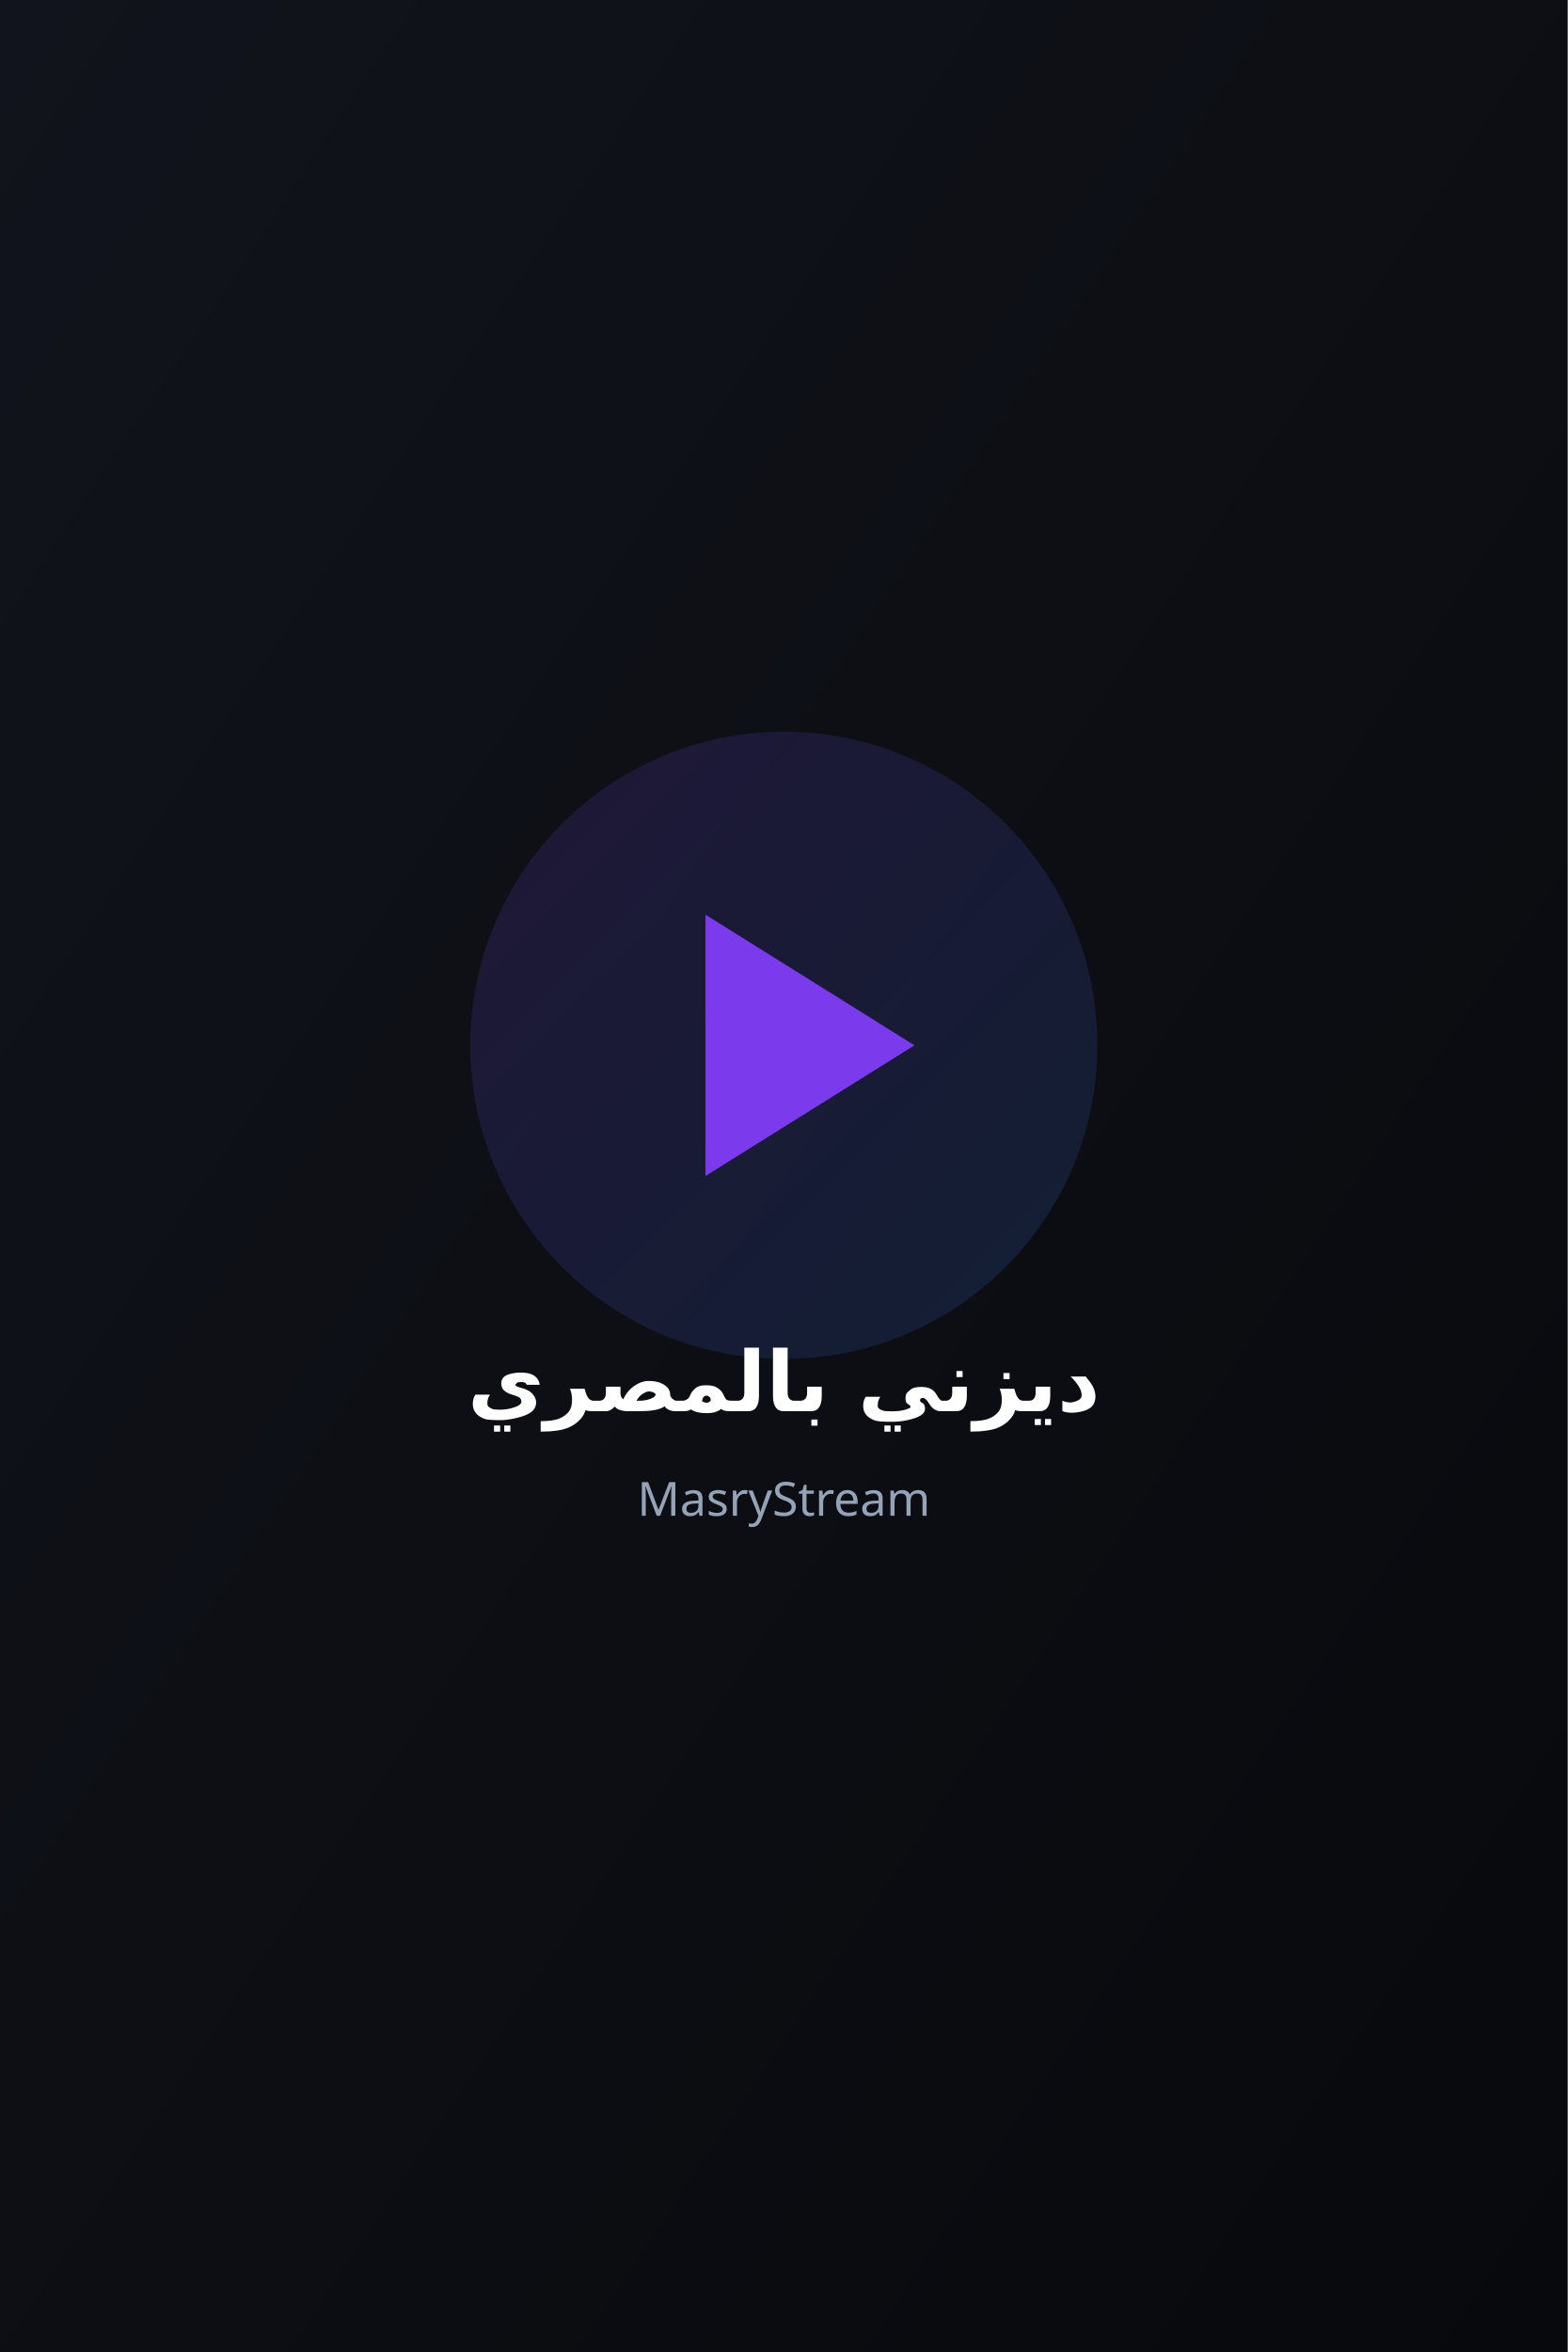
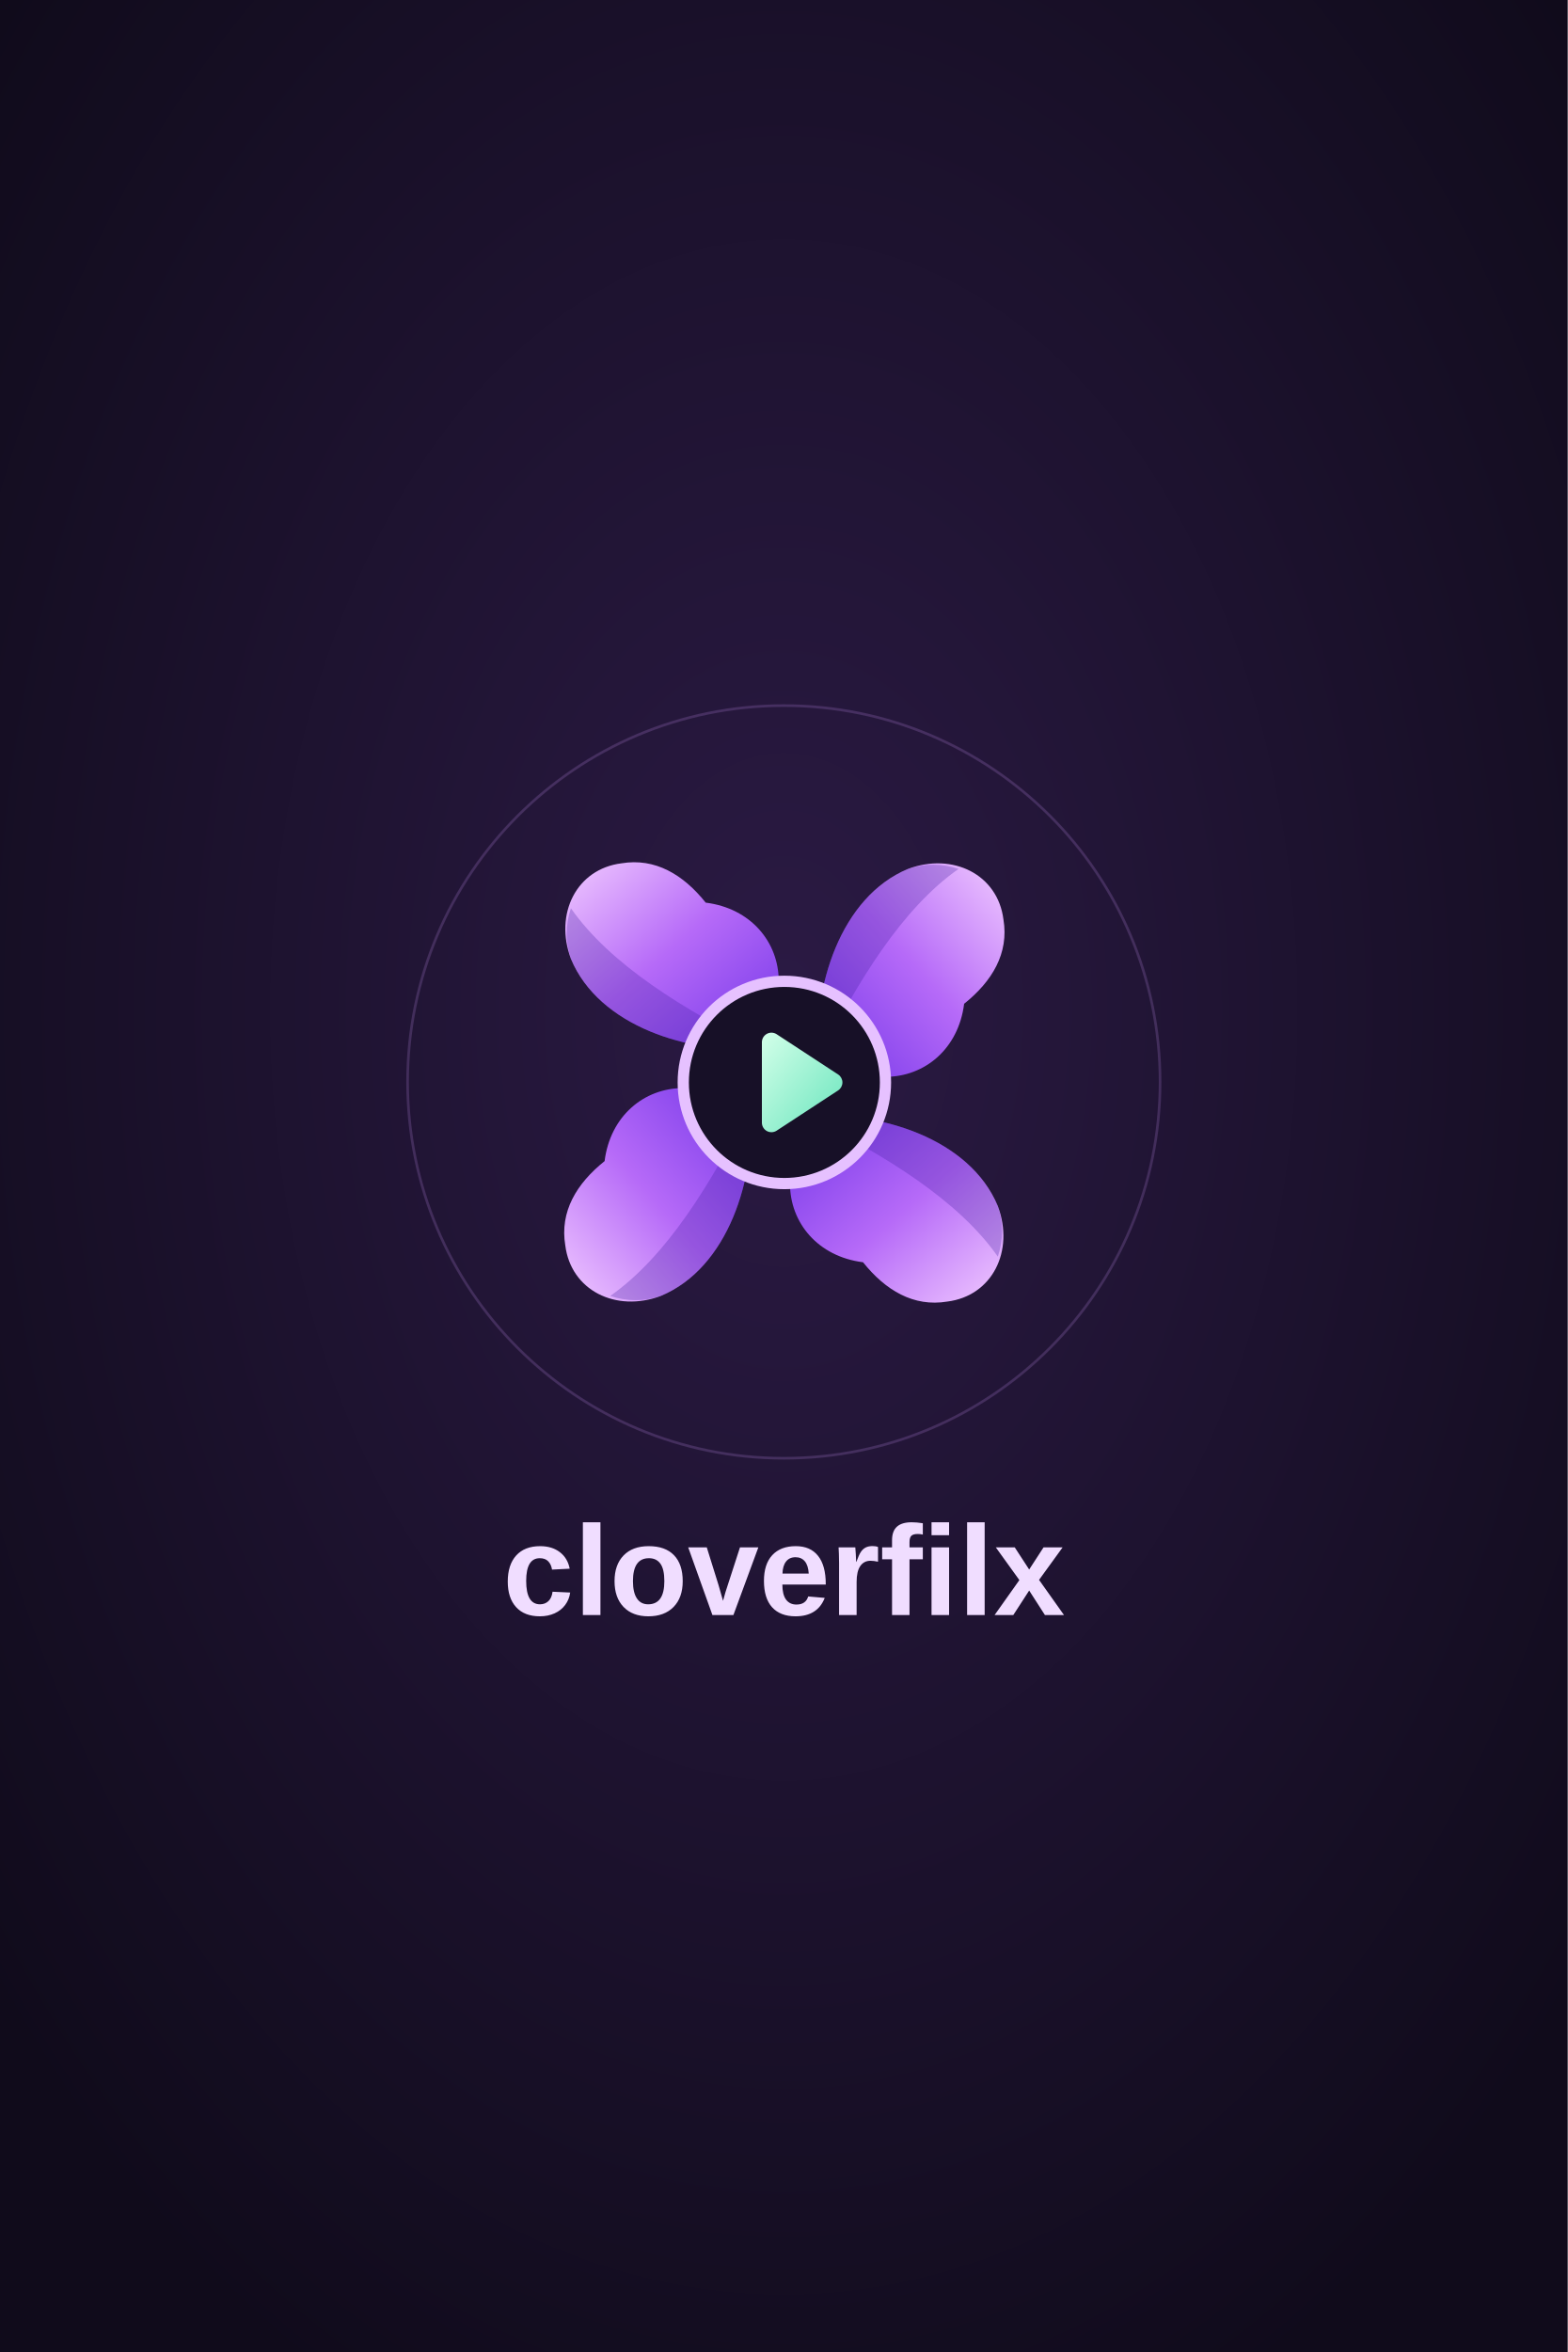
<svg xmlns="http://www.w3.org/2000/svg" width="600" height="900" viewBox="0 0 600 900">
  <defs>
-     <linearGradient id="bg" x1="0%" y1="0%" x2="100%" y2="100%">
-       <stop offset="0%" stop-color="#11141C" />
-       <stop offset="100%" stop-color="#08090C" />
-     </linearGradient>
-     <linearGradient id="accent" x1="0%" y1="0%" x2="100%" y2="100%">
-       <stop offset="0%" stop-color="#7C3AED" />
-       <stop offset="100%" stop-color="#3B82F6" />
-     </linearGradient>
+     <radialGradient id="background" cy=".43" r=".65">
+       <stop stop-color="#2B1A44" />
+       <stop offset="1" stop-color="#100B1B" />
+     </radialGradient>
  </defs>
-   <rect width="600" height="900" fill="url(#bg)" />
-   <circle cx="300" cy="400" r="120" fill="url(#accent)" opacity="0.15" />
-   <polygon points="270,350 350,400 270,450" fill="#7C3AED" />
-   <text x="300" y="540" font-family="'Cairo', sans-serif" font-size="32" font-weight="bold" fill="#FFFFFF" text-anchor="middle">ديزني بالمصري</text>
-   <text x="300" y="580" font-family="sans-serif" font-size="18" fill="#94A3B8" text-anchor="middle">MasryStream</text>
+   <rect width="600" height="900" fill="url(#background)" />
+   <circle cx="300" cy="414" r="144" fill="none" stroke="#CB91F5" stroke-opacity=".2" />
+   <g transform="translate(197 311) scale(2.15)">
+     <defs>
+       <linearGradient id="violet" x1="0" x2="1" y1="0" y2="1">
+         <stop stop-color="#F0C9FF" />
+         <stop offset=".48" stop-color="#B66AF8" />
+         <stop offset="1" stop-color="#7336E8" />
+       </linearGradient>
+       <linearGradient id="mint" x1="0" x2="1" y1="0" y2="1">
+         <stop stop-color="#D3FFE9" />
+         <stop offset="1" stop-color="#69E5BD" />
+       </linearGradient>
+       <path id="leaf" d="M44 42C31 43 15 38 10 26 7 18 11 10 19 9c6-1 11 2 15 7 8 1 13 7 13 14 0 5-1 9-3 12Z" />
+       <path id="fold" d="M44 42C31 43 15 38 10 26c-1-3-1-6 0-9 7 10 20 18 34 25Z" />
+     </defs>
+     <g fill="url(#violet)">
+       <use href="#leaf" />
+       <use href="#leaf" transform="rotate(90 48 48)" />
+       <use href="#leaf" transform="rotate(180 48 48)" />
+       <use href="#leaf" transform="rotate(270 48 48)" />
+     </g>
+     <g fill="#401B9F" opacity=".28">
+       <use href="#fold" />
+       <use href="#fold" transform="rotate(90 48 48)" />
+       <use href="#fold" transform="rotate(180 48 48)" />
+       <use href="#fold" transform="rotate(270 48 48)" />
+     </g>
+     <circle cx="48" cy="48" r="18" fill="#171027" stroke="#E6C1FF" stroke-width="2" />
+     <path d="M44 40.8a1.7 1.7 0 0 1 2.6-1.4l11 7.2a1.7 1.7 0 0 1 0 2.8l-11 7.2a1.7 1.7 0 0 1-2.6-1.4Z" fill="url(#mint)" />
+   </g>
+   <text x="300" y="618" font-family="Arial, sans-serif" font-size="49" font-weight="700" fill="#F0DDFF" text-anchor="middle">cloverfilx</text>
</svg>
